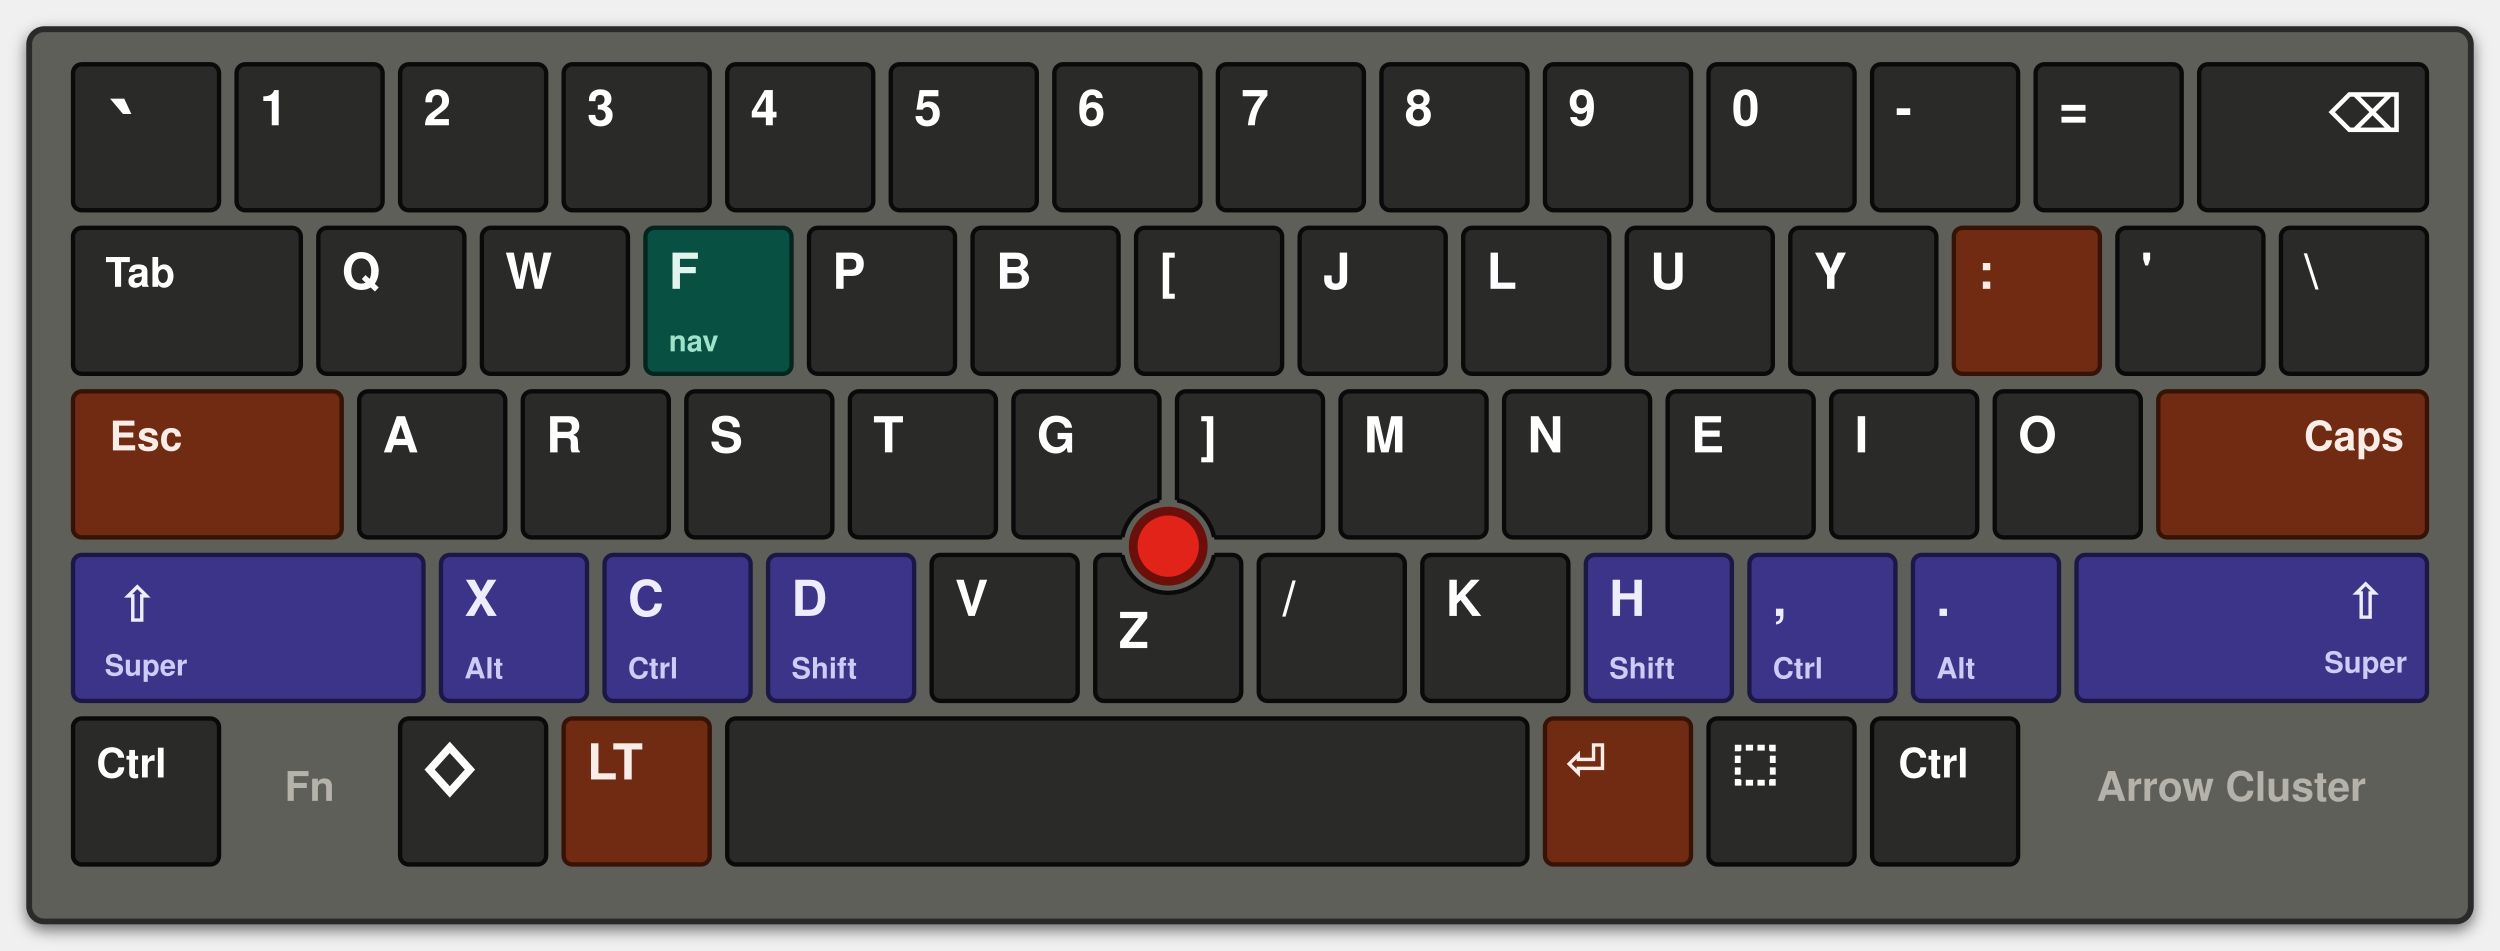
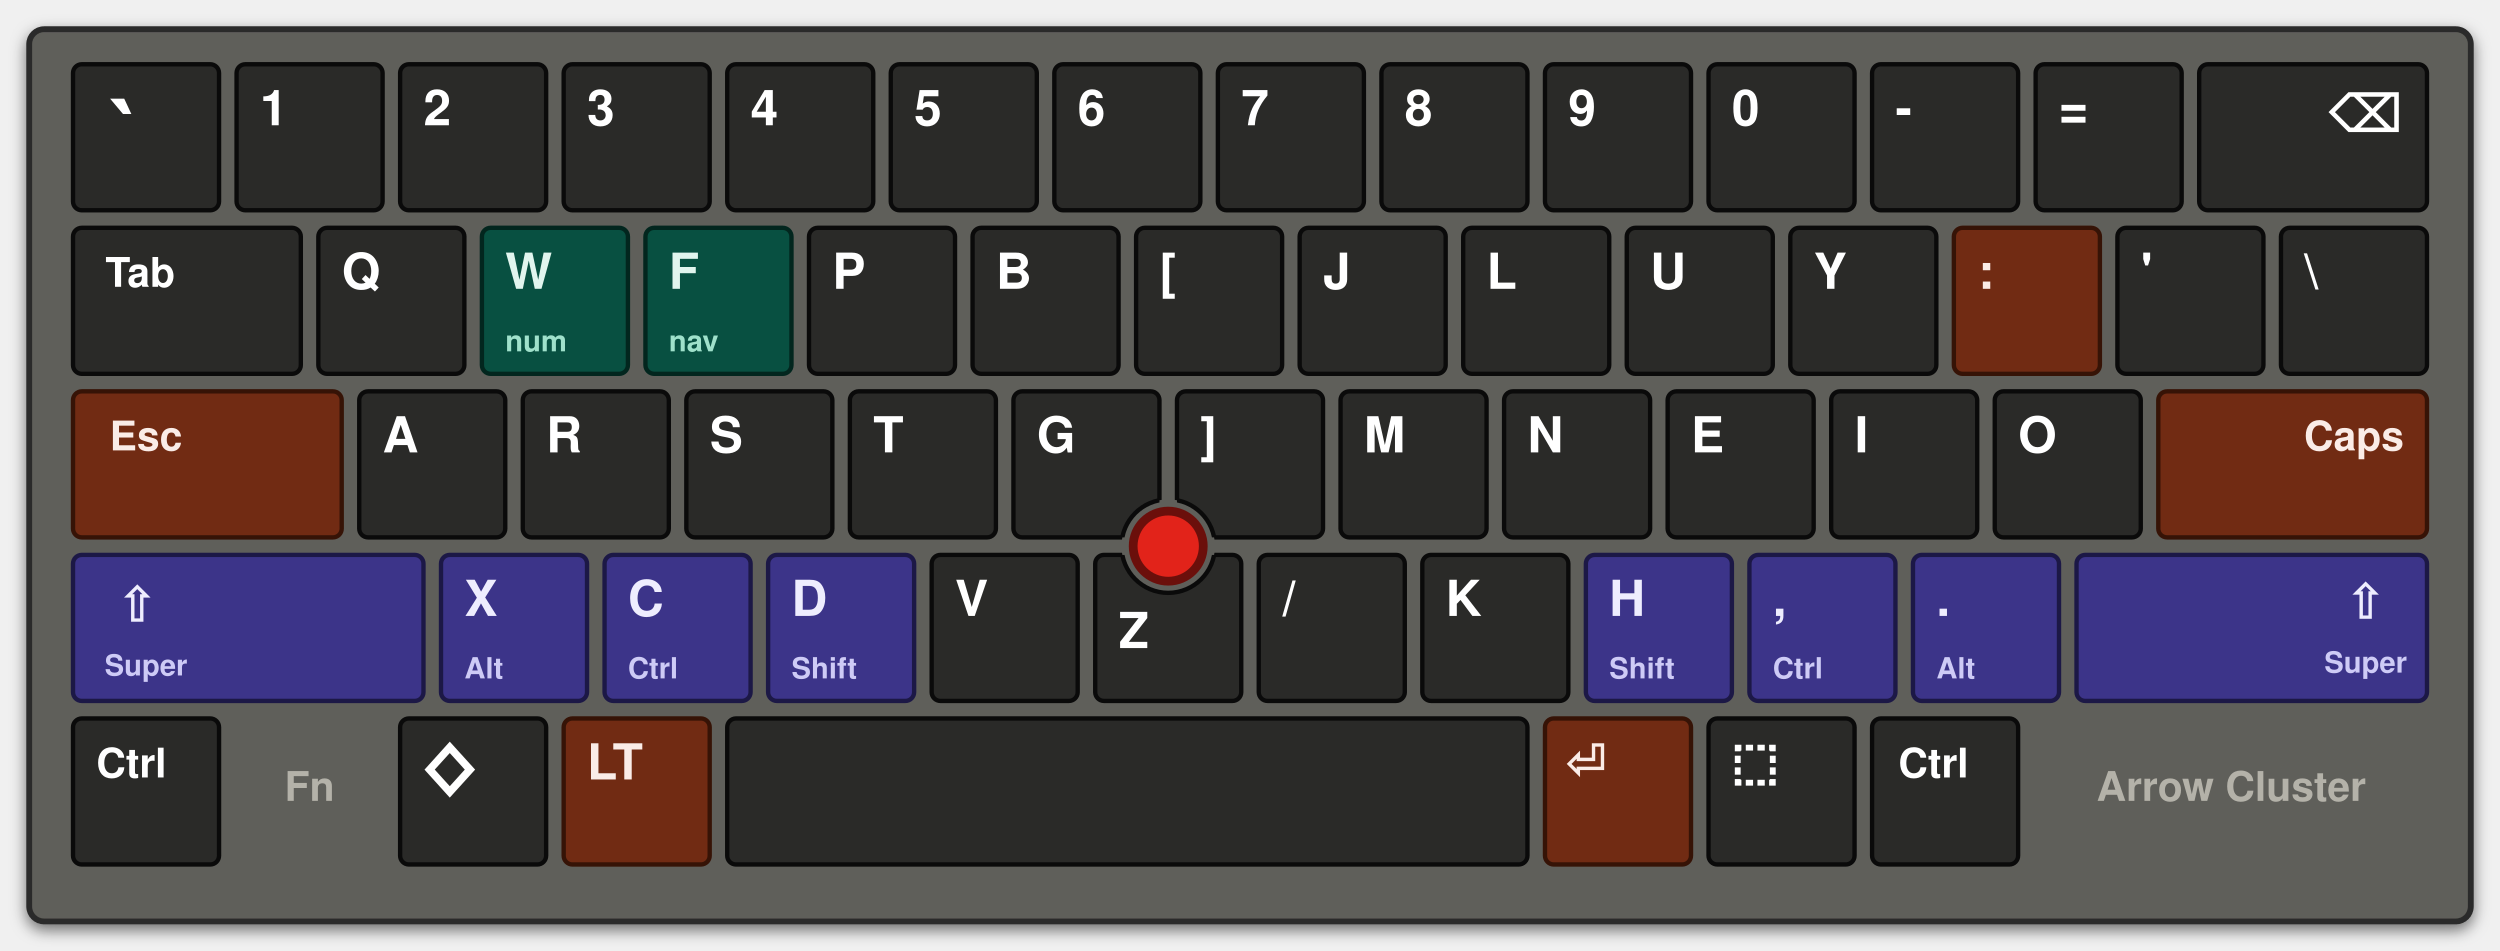
<svg xmlns="http://www.w3.org/2000/svg" width="856" height="325.5" viewBox="0 3 856 325.5">
  <style>text{font-family:-apple-system,"Segoe UI",Helvetica,Arial,"DejaVu Sans",sans-serif;text-anchor:middle;dominant-baseline:central;font-weight:600}
.kb{fill:#5F5E5A;stroke:#2C2C2A;stroke-width:2}.tp{fill:#E2231A;stroke:#6B0F0B;stroke-width:3}
rect{stroke-width:1.5}.t{font-size:17px}.tl{font-size:14px}.s{font-size:10px}.ft{font-size:11px}
.n rect,.blank rect{fill:#2A2A28;stroke:#0A0A0A}.cut{fill:none;stroke:#0A0A0A;stroke-width:1.5}.n .t,.n .tl,.n .ft{fill:#FFFFFF}.n .s{fill:#D3D1C7}
.dim rect{fill:none;stroke:none}.dim text{fill:#B4B2A9}.ac{font-size:14px;fill:#B4B2A9}
.mod rect{fill:#3C3489;stroke:#1C1846}.mod .t,.mod .tl,.mod .ft{fill:#EEEDFE}.mod .s{fill:#CECBF6}
.nav rect{fill:#085041;stroke:#02261E}.nav .t,.nav .tl,.nav .ft{fill:#E1F5EE}.nav .s{fill:#9FE1CB}
.ch rect{fill:#712B13;stroke:#361306}.ch .t,.ch .tl,.ch .ft{fill:#FAECE7}.ch .s{fill:#F5C4B3}
.sw rect{fill:#712B13;stroke:#361306}.sw .t,.sw .tl,.sw .ft{fill:#FAECE7}.sw .s{fill:#F5C4B3}
.held rect{fill:#5DCAA5;stroke:#1D7A5C}.held text{fill:#04342C}.l{text-anchor:start}.bt{font-size:30px;stroke:#FFFFFF;stroke-width:0.75}.ps{fill:none;stroke:#FFFFFF;stroke-width:2;stroke-dasharray:2.5 1.5;stroke-dashoffset:1.25}.sup{font-size:24px;stroke:#FFFFFF;stroke-width:1.8}.bs{font-size:18px}</style>
  <defs>
    <filter id="shadow" x="-2%" y="-5%" width="104%" height="112%">
      <feDropShadow dx="0" dy="2" stdDeviation="2.5" flood-color="#000000" flood-opacity="0.55" />
    </filter>
    <mask id="tpcut">
      <rect width="856.0" height="324" fill="white" />
      <circle cx="400" cy="190" r="16" fill="black" />
    </mask>
    <clipPath id="tpkeys">
      <rect x="347" y="137" width="50" height="50" rx="3" />
      <rect x="403" y="137" width="50" height="50" rx="3" />
      <rect x="375" y="193" width="50" height="50" rx="3" />
    </clipPath>
  </defs>
  <rect class="kb" x="10" y="13" width="836" height="305.5" rx="5.1" filter="url(#shadow)" />
  <g class="n">
    <rect x="25" y="25" width="50" height="50" rx="3" />
    <text class="t l bt" x="38" y="53">`</text>
  </g>
  <g class="n">
    <rect x="81" y="25" width="50" height="50" rx="3" />
    <text class="t l" x="89" y="42">1</text>
  </g>
  <g class="n">
    <rect x="137" y="25" width="50" height="50" rx="3" />
    <text class="t l" x="145" y="42">2</text>
  </g>
  <g class="n">
    <rect x="193" y="25" width="50" height="50" rx="3" />
    <text class="t l" x="201" y="42">3</text>
  </g>
  <g class="n">
    <rect x="249" y="25" width="50" height="50" rx="3" />
    <text class="t l" x="257" y="42">4</text>
  </g>
  <g class="n">
    <rect x="305" y="25" width="50" height="50" rx="3" />
    <text class="t l" x="313" y="42">5</text>
  </g>
  <g class="n">
    <rect x="361" y="25" width="50" height="50" rx="3" />
    <text class="t l" x="369" y="42">6</text>
  </g>
  <g class="n">
    <rect x="417" y="25" width="50" height="50" rx="3" />
    <text class="t l" x="425" y="42">7</text>
  </g>
  <g class="n">
    <rect x="473" y="25" width="50" height="50" rx="3" />
    <text class="t l" x="481" y="42">8</text>
  </g>
  <g class="n">
    <rect x="529" y="25" width="50" height="50" rx="3" />
    <text class="t l" x="537" y="42">9</text>
  </g>
  <g class="n">
    <rect x="585" y="25" width="50" height="50" rx="3" />
    <text class="t l" x="593" y="42">0</text>
  </g>
  <g class="n">
    <rect x="641" y="25" width="50" height="50" rx="3" />
    <text class="t l" x="649" y="42">-</text>
  </g>
  <g class="n">
    <rect x="697" y="25" width="50" height="50" rx="3" />
    <text class="t l" x="705" y="42">=</text>
  </g>
  <g class="n">
    <rect x="753" y="25" width="78" height="50" rx="3" />
    <text class="t bs" x="810" y="42">⌫</text>
  </g>
  <g class="n">
    <rect x="25" y="81" width="78" height="50" rx="3" />
    <text class="tl" x="48" y="98">Tab</text>
  </g>
  <g class="n">
    <rect x="109" y="81" width="50" height="50" rx="3" />
    <text class="t l" x="117" y="98">Q</text>
  </g>
-   <g class="n">
+   <g class="nav">
    <rect x="165" y="81" width="50" height="50" rx="3" />
    <text class="t l" x="173" y="98">W</text>
+     <text class="s l" x="173" y="121">num</text>
  </g>
  <g class="nav">
    <rect x="221" y="81" width="50" height="50" rx="3" />
    <text class="t l" x="229" y="98">F</text>
    <text class="s l" x="229" y="121">nav</text>
  </g>
  <g class="n">
    <rect x="277" y="81" width="50" height="50" rx="3" />
    <text class="t l" x="285" y="98">P</text>
  </g>
  <g class="n">
    <rect x="333" y="81" width="50" height="50" rx="3" />
    <text class="t l" x="341" y="98">B</text>
  </g>
  <g class="n">
    <rect x="389" y="81" width="50" height="50" rx="3" />
    <text class="t l" x="397" y="98">[</text>
  </g>
  <g class="n">
    <rect x="445" y="81" width="50" height="50" rx="3" />
    <text class="t l" x="453" y="98">J</text>
  </g>
  <g class="n">
    <rect x="501" y="81" width="50" height="50" rx="3" />
    <text class="t l" x="509" y="98">L</text>
  </g>
  <g class="n">
    <rect x="557" y="81" width="50" height="50" rx="3" />
    <text class="t l" x="565" y="98">U</text>
  </g>
  <g class="n">
    <rect x="613" y="81" width="50" height="50" rx="3" />
    <text class="t l" x="621" y="98">Y</text>
  </g>
  <g class="ch">
    <rect x="669" y="81" width="50" height="50" rx="3" />
    <text class="t l" x="677" y="98">:</text>
  </g>
  <g class="n">
    <rect x="725" y="81" width="50" height="50" rx="3" />
    <text class="t l" x="733" y="98">'</text>
  </g>
  <g class="n">
    <rect x="781" y="81" width="50" height="50" rx="3" />
    <text class="t l" x="789" y="98">\</text>
  </g>
  <g class="ch">
    <rect x="25" y="137" width="92" height="50" rx="3" />
    <text class="tl" x="50" y="154">Esc</text>
  </g>
  <g class="n">
    <rect x="123" y="137" width="50" height="50" rx="3" />
    <text class="t l" x="131" y="154">A</text>
  </g>
  <g class="n">
    <rect x="179" y="137" width="50" height="50" rx="3" />
    <text class="t l" x="187" y="154">R</text>
  </g>
  <g class="n">
    <rect x="235" y="137" width="50" height="50" rx="3" />
    <text class="t l" x="243" y="154">S</text>
  </g>
  <g class="n">
    <rect x="291" y="137" width="50" height="50" rx="3" />
    <text class="t l" x="299" y="154">T</text>
  </g>
  <g class="n" mask="url(#tpcut)">
    <rect x="347" y="137" width="50" height="50" rx="3" />
    <text class="t l" x="355" y="154">G</text>
  </g>
  <g class="n" mask="url(#tpcut)">
    <rect x="403" y="137" width="50" height="50" rx="3" />
    <text class="t l" x="411" y="154">]</text>
  </g>
  <g class="n">
    <rect x="459" y="137" width="50" height="50" rx="3" />
    <text class="t l" x="467" y="154">M</text>
  </g>
  <g class="n">
    <rect x="515" y="137" width="50" height="50" rx="3" />
    <text class="t l" x="523" y="154">N</text>
  </g>
  <g class="n">
    <rect x="571" y="137" width="50" height="50" rx="3" />
    <text class="t l" x="579" y="154">E</text>
  </g>
  <g class="n">
    <rect x="627" y="137" width="50" height="50" rx="3" />
    <text class="t l" x="635" y="154">I</text>
  </g>
  <g class="n">
    <rect x="683" y="137" width="50" height="50" rx="3" />
    <text class="t l" x="691" y="154">O</text>
  </g>
  <g class="ch">
    <rect x="739" y="137" width="92" height="50" rx="3" />
    <text class="tl" x="806" y="154">Caps</text>
  </g>
  <g class="mod">
    <rect x="25" y="193" width="120" height="50" rx="3" />
    <text class="t" x="47" y="210">⇧</text>
    <text class="s" x="50" y="232">Super</text>
  </g>
  <g class="mod">
    <rect x="151" y="193" width="50" height="50" rx="3" />
    <text class="t l" x="159" y="210">X</text>
    <text class="s l" x="159" y="233">Alt</text>
  </g>
  <g class="mod">
    <rect x="207" y="193" width="50" height="50" rx="3" />
    <text class="t l" x="215" y="210">C</text>
    <text class="s l" x="215" y="233">Ctrl</text>
  </g>
  <g class="mod">
    <rect x="263" y="193" width="50" height="50" rx="3" />
    <text class="t l" x="271" y="210">D</text>
    <text class="s l" x="271" y="233">Shift</text>
  </g>
  <g class="n">
    <rect x="319" y="193" width="50" height="50" rx="3" />
    <text class="t l" x="327" y="210">V</text>
  </g>
  <g class="n" mask="url(#tpcut)">
    <rect x="375" y="193" width="50" height="50" rx="3" />
    <text class="t l" x="383" y="221">Z</text>
  </g>
  <g class="n">
    <rect x="431" y="193" width="50" height="50" rx="3" />
    <text class="t l" x="439" y="210">/</text>
  </g>
  <g class="n">
    <rect x="487" y="193" width="50" height="50" rx="3" />
    <text class="t l" x="495" y="210">K</text>
  </g>
  <g class="mod">
    <rect x="543" y="193" width="50" height="50" rx="3" />
    <text class="t l" x="551" y="210">H</text>
    <text class="s l" x="551" y="233">Shift</text>
  </g>
  <g class="mod">
    <rect x="599" y="193" width="50" height="50" rx="3" />
    <text class="t l" x="607" y="210">,</text>
    <text class="s l" x="607" y="233">Ctrl</text>
  </g>
  <g class="mod">
    <rect x="655" y="193" width="50" height="50" rx="3" />
    <text class="t l" x="663" y="210">.</text>
    <text class="s l" x="663" y="233">Alt</text>
  </g>
  <g class="mod">
    <rect x="711" y="193" width="120" height="50" rx="3" />
    <text class="t" x="810" y="209">⇧</text>
    <text class="s" x="810" y="231">Super</text>
  </g>
  <g class="n">
    <rect x="25" y="249" width="50" height="50" rx="3" />
    <text class="tl" x="45" y="266">Ctrl</text>
  </g>
  <g class="dim">
    <rect x="81" y="249" width="50" height="50" rx="3" />
    <text class="tl" x="106" y="274">Fn</text>
  </g>
  <g class="n">
    <rect x="137" y="249" width="50" height="50" rx="3" />
    <text class="t sup l" x="142" y="269">◇</text>
  </g>
  <g class="sw">
    <rect x="193" y="249" width="50" height="50" rx="3" />
    <text class="t l" x="201" y="266">LT</text>
  </g>
  <g class="n">
    <rect x="249" y="249" width="274" height="50" rx="3" />
  </g>
  <g class="ch">
    <rect x="529" y="249" width="50" height="50" rx="3" />
    <text class="t l" x="536" y="264">⏎</text>
  </g>
  <g class="n">
    <rect x="585" y="249" width="50" height="50" rx="3" />
    <path class="ps" d="M595 259h12v12h-12Z" />
  </g>
  <g class="n">
    <rect x="641" y="249" width="50" height="50" rx="3" />
    <text class="tl l" x="650" y="266">Ctrl</text>
  </g>
  <text class="ac" x="764" y="274">Arrow Cluster</text>
  <circle class="cut" cx="400" cy="190" r="16" clip-path="url(#tpkeys)" />
  <circle class="tp" cx="400" cy="190" r="12" />
</svg>
